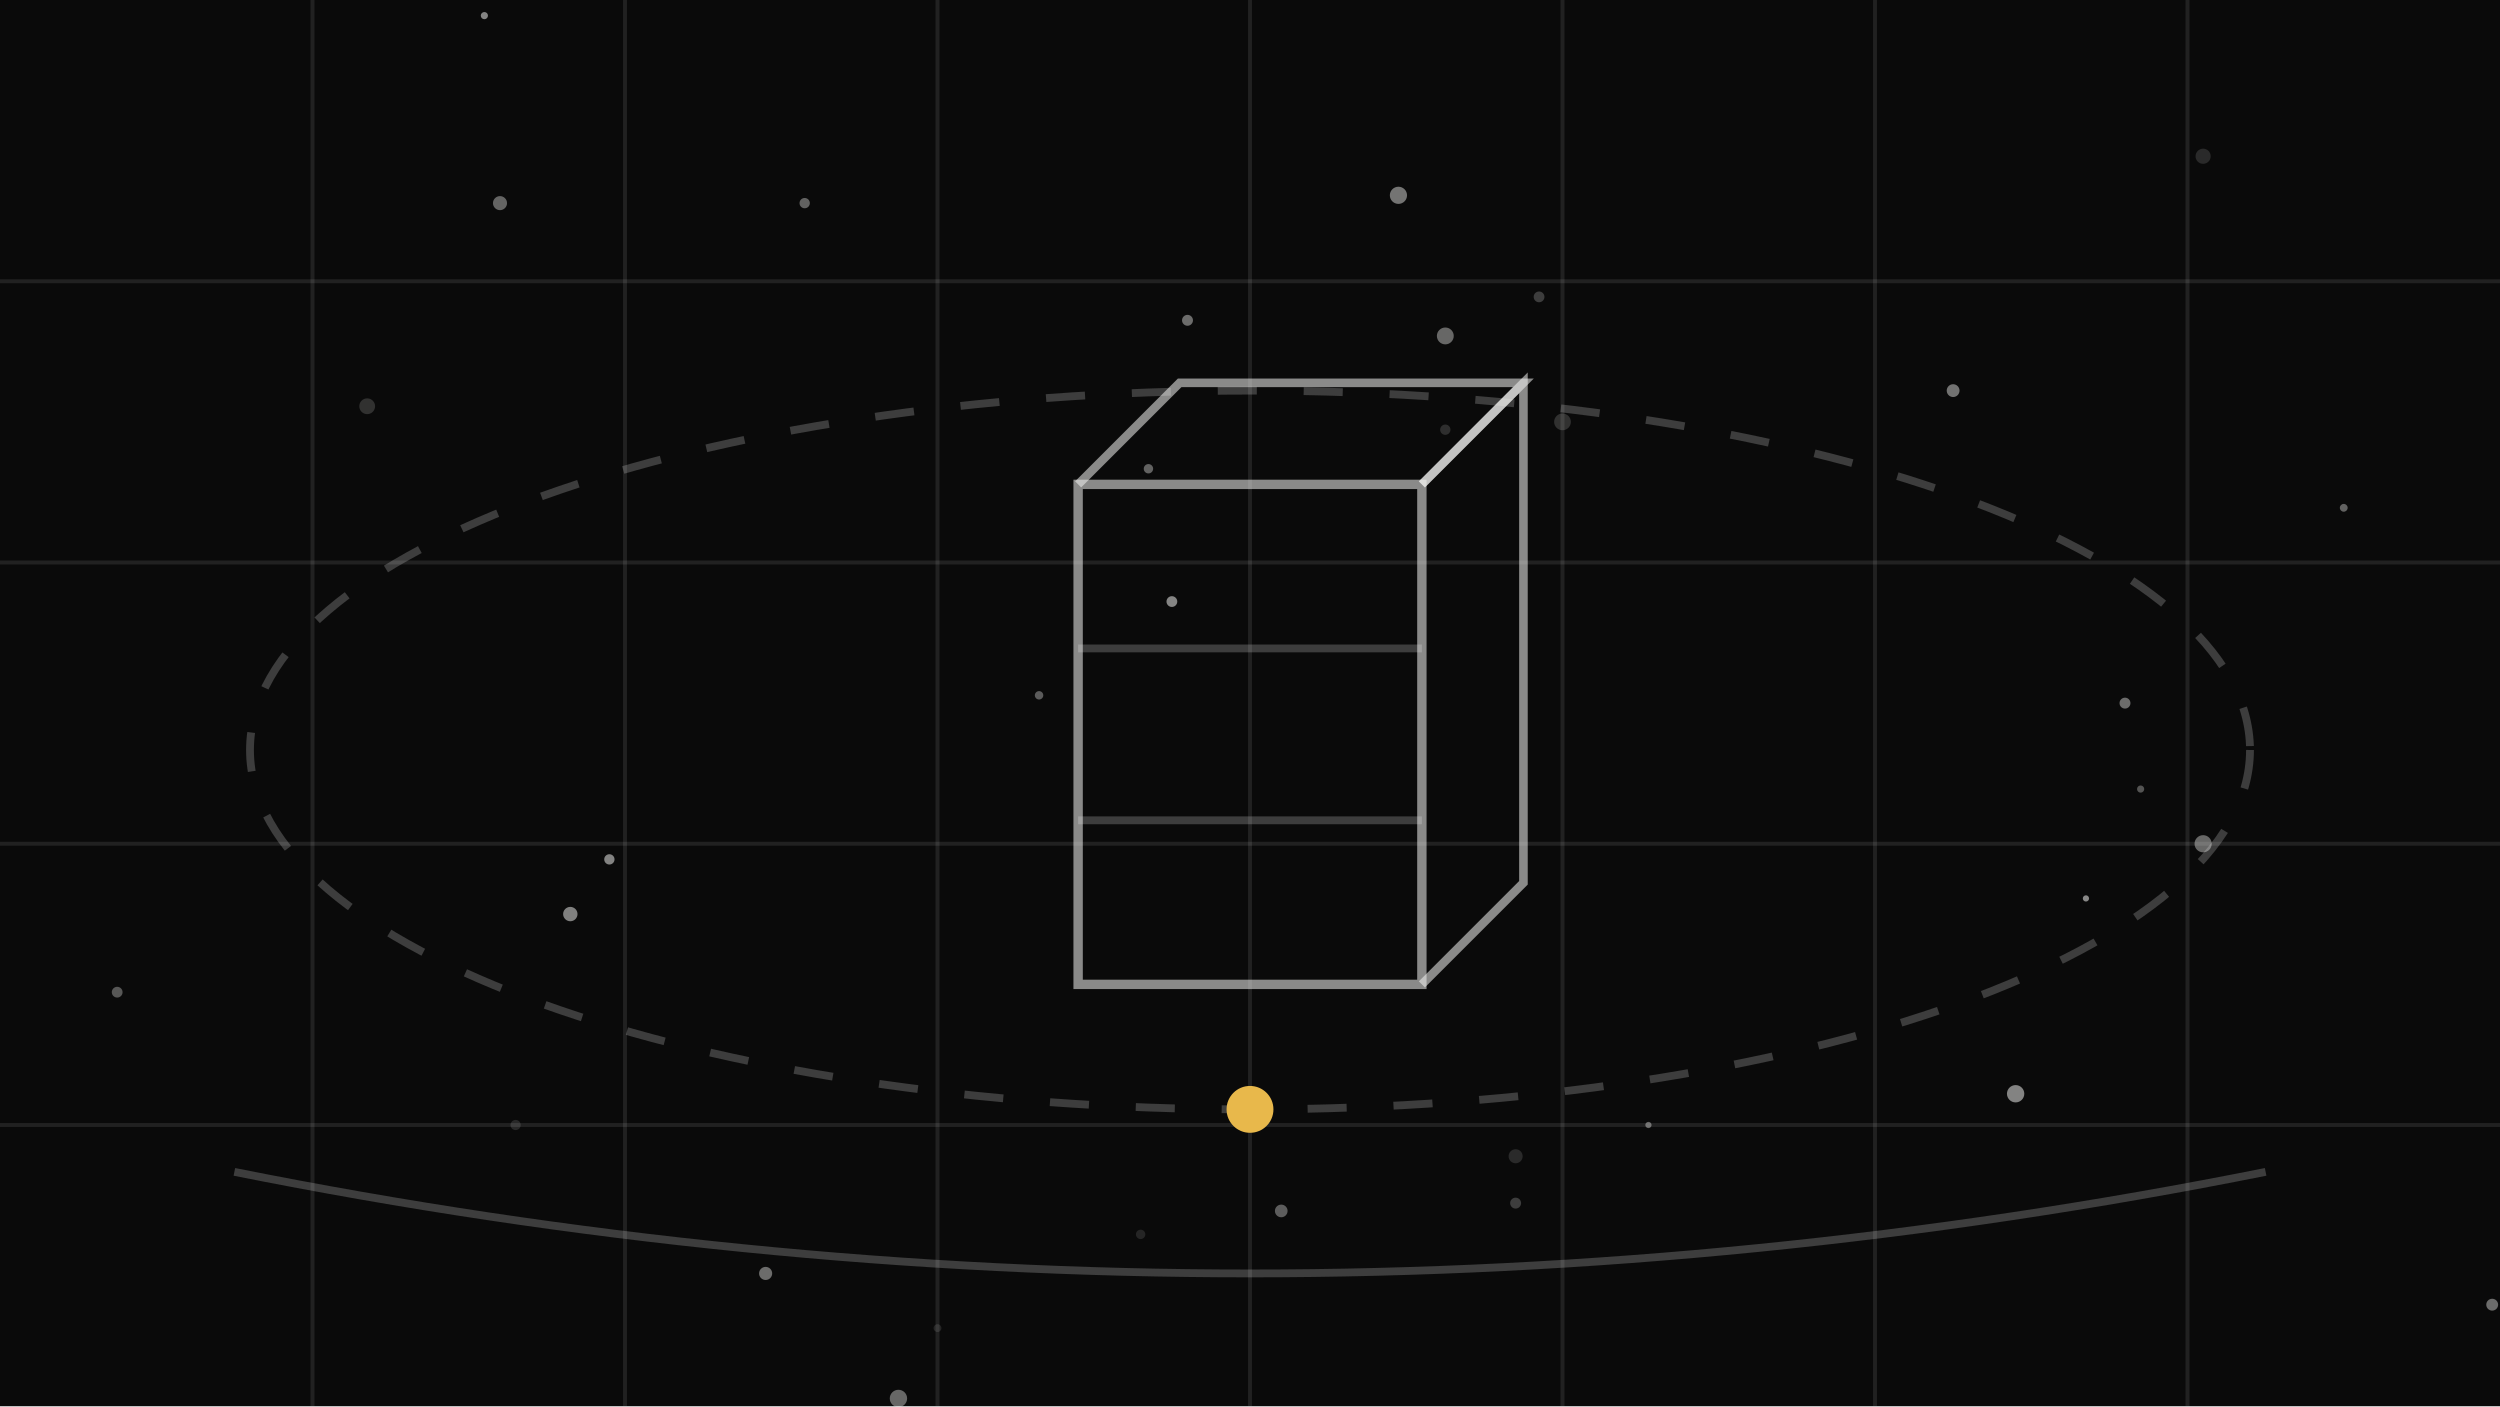
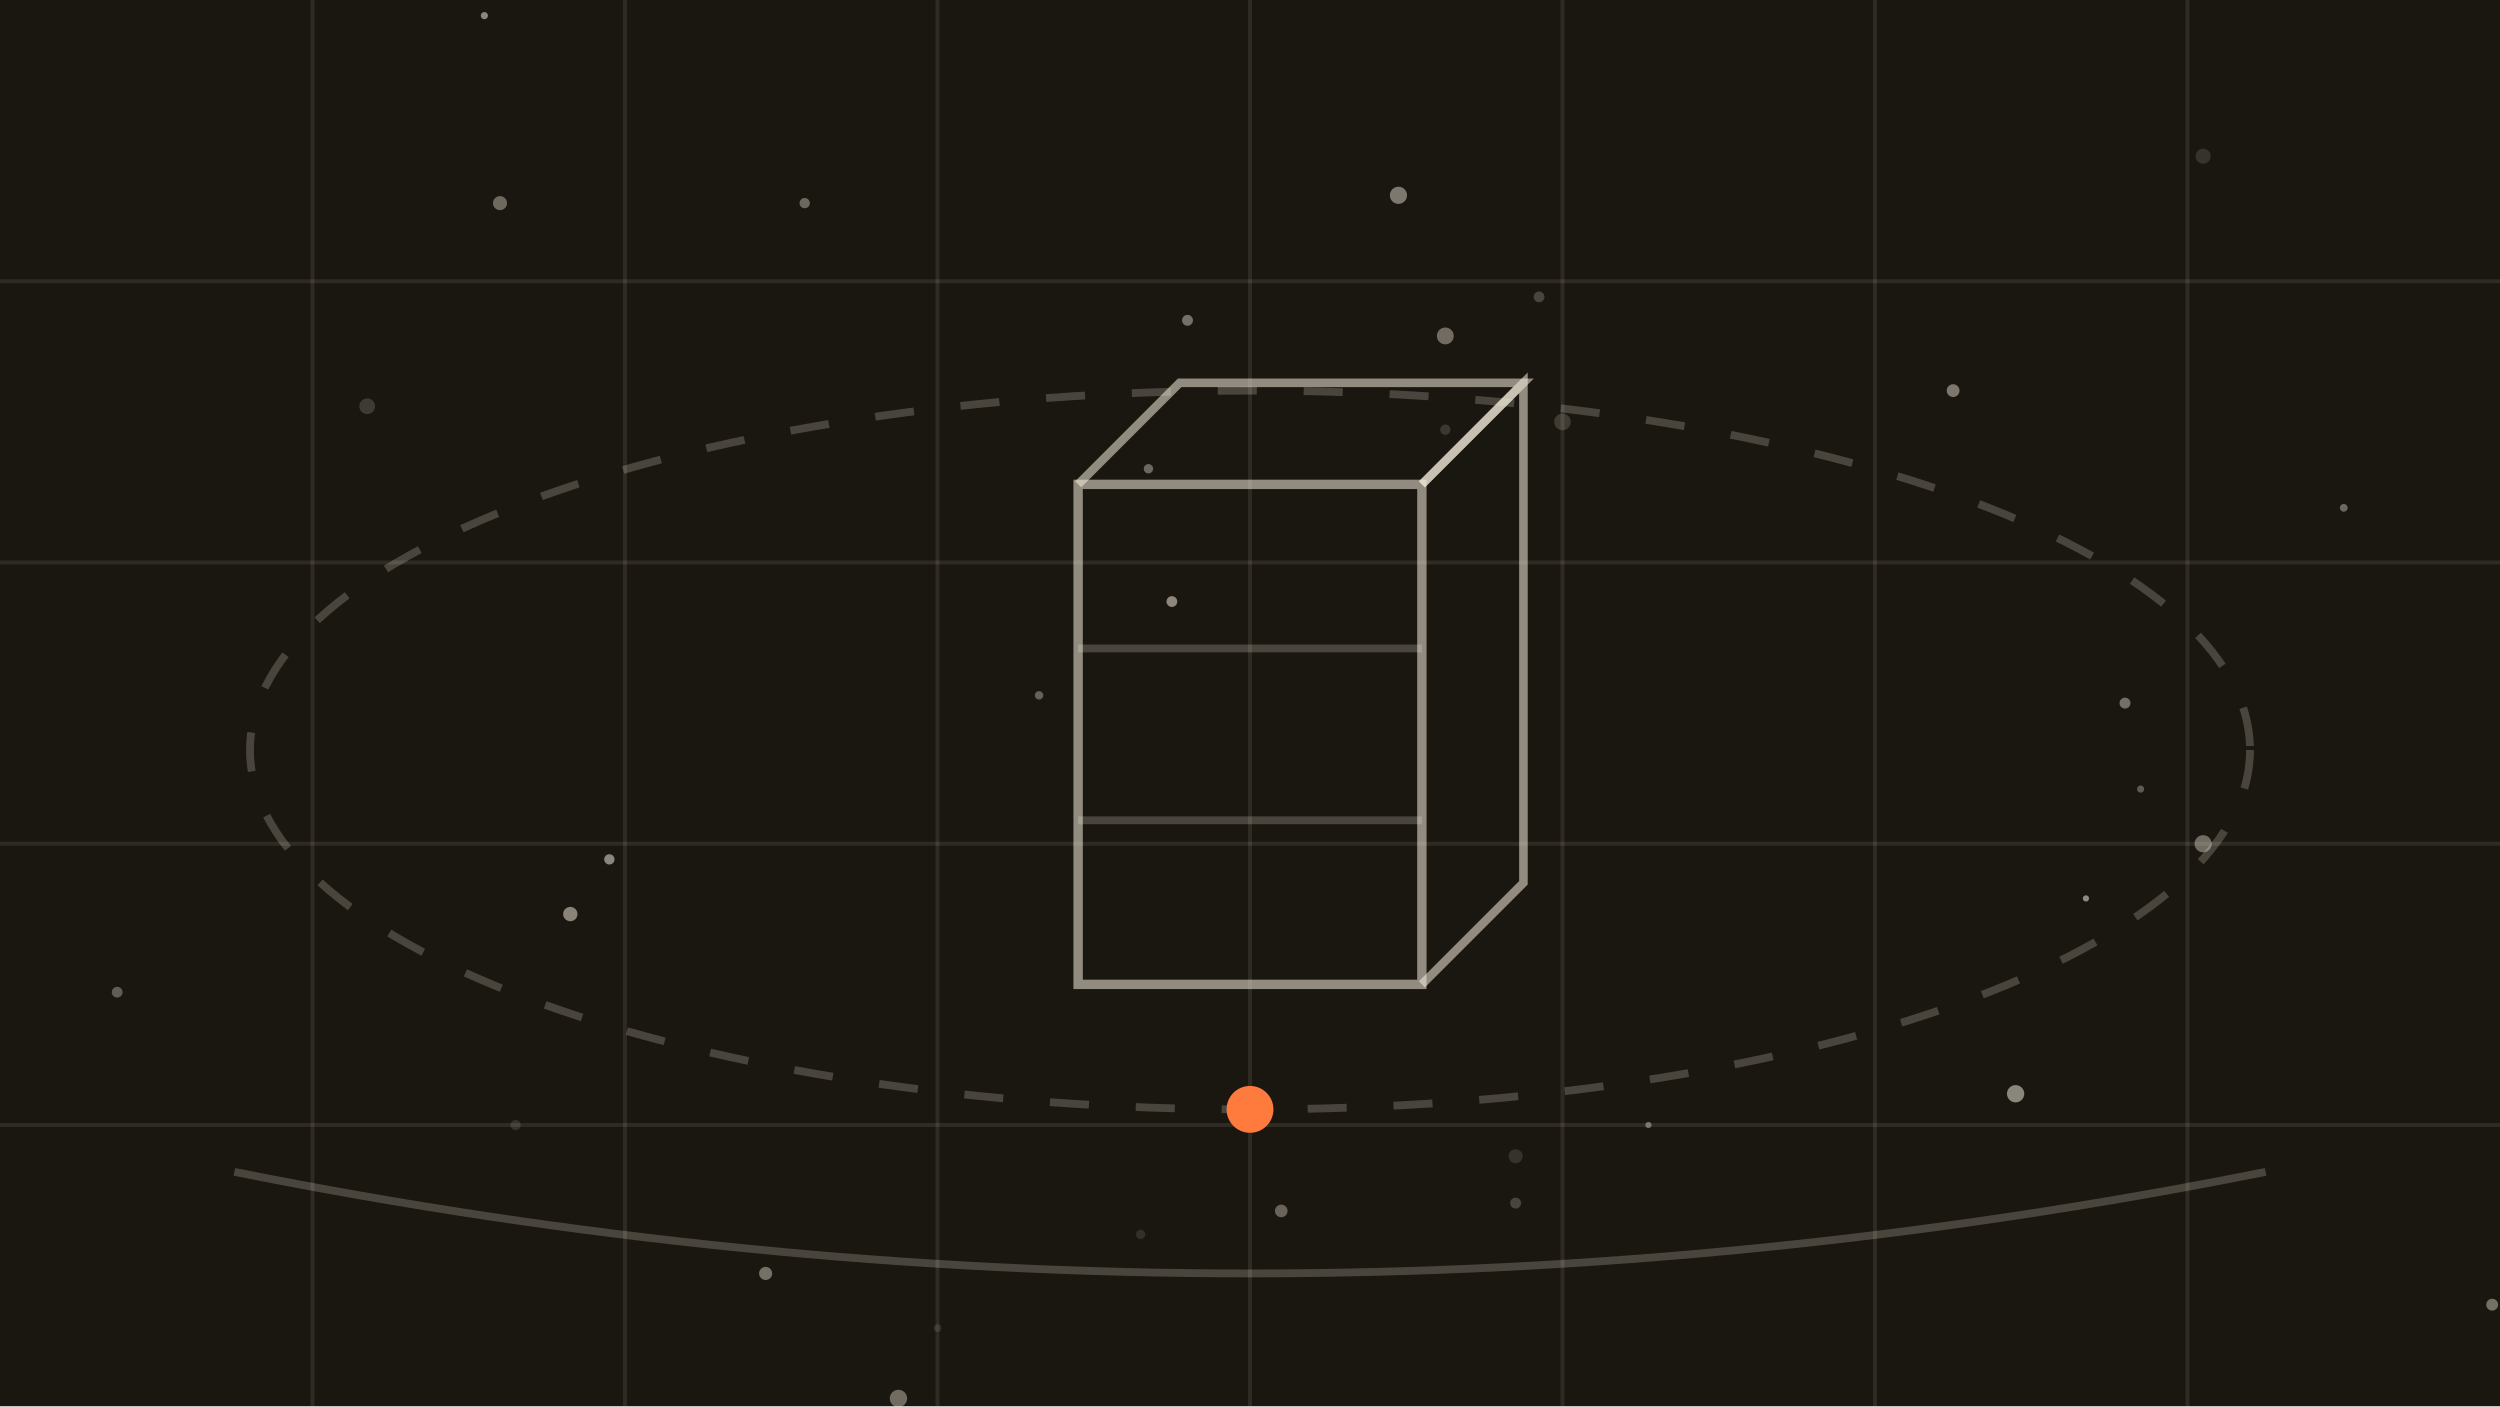
<svg xmlns="http://www.w3.org/2000/svg" viewBox="0 0 320 180" width="320" height="180" role="img" aria-label="essence">
-   <rect width="320" height="180" fill="#0A0A0A" />
-   <line x1="40" y1="0" x2="40" y2="180" stroke="rgba(242,242,240,.10)" stroke-width=".5" />
-   <line x1="80" y1="0" x2="80" y2="180" stroke="rgba(242,242,240,.10)" stroke-width=".5" />
-   <line x1="120" y1="0" x2="120" y2="180" stroke="rgba(242,242,240,.10)" stroke-width=".5" />
-   <line x1="160" y1="0" x2="160" y2="180" stroke="rgba(242,242,240,.10)" stroke-width=".5" />
-   <line x1="200" y1="0" x2="200" y2="180" stroke="rgba(242,242,240,.10)" stroke-width=".5" />
-   <line x1="240" y1="0" x2="240" y2="180" stroke="rgba(242,242,240,.10)" stroke-width=".5" />
-   <line x1="280" y1="0" x2="280" y2="180" stroke="rgba(242,242,240,.10)" stroke-width=".5" />
-   <line x1="0" y1="36" x2="320" y2="36" stroke="rgba(242,242,240,.10)" stroke-width=".5" />
-   <line x1="0" y1="72" x2="320" y2="72" stroke="rgba(242,242,240,.10)" stroke-width=".5" />
-   <line x1="0" y1="108" x2="320" y2="108" stroke="rgba(242,242,240,.10)" stroke-width=".5" />
-   <line x1="0" y1="144" x2="320" y2="144" stroke="rgba(242,242,240,.10)" stroke-width=".5" />
-   <circle cx="267" cy="115" r="0.40" fill="#F2F2F0" opacity="0.54" />
-   <circle cx="115" cy="179" r="1.11" fill="#F2F2F0" opacity="0.40" />
-   <circle cx="133" cy="89" r="0.54" fill="#F2F2F0" opacity="0.35" />
-   <circle cx="258" cy="140" r="1.11" fill="#F2F2F0" opacity="0.52" />
-   <circle cx="211" cy="144" r="0.40" fill="#F2F2F0" opacity="0.40" />
-   <circle cx="185" cy="43" r="1.08" fill="#F2F2F0" opacity="0.40" />
-   <circle cx="146" cy="158" r="0.60" fill="#F2F2F0" opacity="0.12" />
-   <circle cx="152" cy="41" r="0.70" fill="#F2F2F0" opacity="0.42" />
-   <circle cx="120" cy="170" r="0.50" fill="#F2F2F0" opacity="0.12" />
-   <circle cx="282" cy="108" r="1.10" fill="#F2F2F0" opacity="0.40" />
-   <circle cx="272" cy="90" r="0.70" fill="#F2F2F0" opacity="0.42" />
-   <circle cx="47" cy="52" r="1.01" fill="#F2F2F0" opacity="0.17" />
-   <circle cx="194" cy="154" r="0.70" fill="#F2F2F0" opacity="0.22" />
-   <circle cx="319" cy="167" r="0.76" fill="#F2F2F0" opacity="0.42" />
-   <circle cx="73" cy="117" r="0.92" fill="#F2F2F0" opacity="0.51" />
-   <circle cx="300" cy="65" r="0.50" fill="#F2F2F0" opacity="0.38" />
-   <circle cx="250" cy="50" r="0.82" fill="#F2F2F0" opacity="0.45" />
-   <circle cx="15" cy="127" r="0.69" fill="#F2F2F0" opacity="0.33" />
-   <circle cx="194" cy="148" r="0.90" fill="#F2F2F0" opacity="0.14" />
-   <circle cx="185" cy="55" r="0.66" fill="#F2F2F0" opacity="0.16" />
-   <circle cx="103" cy="26" r="0.66" fill="#F2F2F0" opacity="0.38" />
-   <circle cx="179" cy="25" r="1.10" fill="#F2F2F0" opacity="0.46" />
-   <circle cx="197" cy="38" r="0.69" fill="#F2F2F0" opacity="0.22" />
-   <circle cx="62" cy="2" r="0.46" fill="#F2F2F0" opacity="0.52" />
-   <circle cx="274" cy="101" r="0.46" fill="#F2F2F0" opacity="0.32" />
-   <circle cx="147" cy="60" r="0.60" fill="#F2F2F0" opacity="0.38" />
-   <circle cx="282" cy="20" r="0.97" fill="#F2F2F0" opacity="0.14" />
-   <circle cx="98" cy="163" r="0.84" fill="#F2F2F0" opacity="0.42" />
-   <circle cx="66" cy="144" r="0.65" fill="#F2F2F0" opacity="0.13" />
-   <circle cx="150" cy="77" r="0.69" fill="#F2F2F0" opacity="0.53" />
-   <circle cx="200" cy="54" r="1.07" fill="#F2F2F0" opacity="0.17" />
-   <circle cx="78" cy="110" r="0.66" fill="#F2F2F0" opacity="0.52" />
-   <circle cx="64" cy="26" r="0.90" fill="#F2F2F0" opacity="0.39" />
-   <circle cx="164" cy="155" r="0.81" fill="#F2F2F0" opacity="0.36" />
-   <ellipse cx="160" cy="96" rx="128" ry="46" fill="none" stroke="rgba(242,242,240,.22)" stroke-dasharray="5 6" />
-   <rect x="138" y="62" width="44" height="64" fill="none" stroke="rgba(242,242,240,.55)" stroke-width="1.2" />
-   <path d="M138 62 l13 -13 h44 l-13 13" fill="none" stroke="rgba(242,242,240,.55)" stroke-width="1.1" />
-   <path d="M182 62 l13 -13 v64 l-13 13" fill="none" stroke="rgba(242,242,240,.55)" stroke-width="1.1" />
-   <line x1="138" y1="83" x2="182" y2="83" stroke="rgba(242,242,240,.22)" />
-   <line x1="138" y1="105" x2="182" y2="105" stroke="rgba(242,242,240,.22)" />
-   <circle cx="160" cy="142" r="3" fill="#E8B84B" />
-   <path d="M30 150 Q 160 176 290 150" fill="none" stroke="rgba(242,242,240,.22)" stroke-width="1" />
+   <rect width="320" height="180" fill="#1a1610" />
+   <line x1="40" y1="0" x2="40" y2="180" stroke="rgba(243,236,220,.10)" stroke-width=".5" />
+   <line x1="80" y1="0" x2="80" y2="180" stroke="rgba(243,236,220,.10)" stroke-width=".5" />
+   <line x1="120" y1="0" x2="120" y2="180" stroke="rgba(243,236,220,.10)" stroke-width=".5" />
+   <line x1="160" y1="0" x2="160" y2="180" stroke="rgba(243,236,220,.10)" stroke-width=".5" />
+   <line x1="200" y1="0" x2="200" y2="180" stroke="rgba(243,236,220,.10)" stroke-width=".5" />
+   <line x1="240" y1="0" x2="240" y2="180" stroke="rgba(243,236,220,.10)" stroke-width=".5" />
+   <line x1="280" y1="0" x2="280" y2="180" stroke="rgba(243,236,220,.10)" stroke-width=".5" />
+   <line x1="0" y1="36" x2="320" y2="36" stroke="rgba(243,236,220,.10)" stroke-width=".5" />
+   <line x1="0" y1="72" x2="320" y2="72" stroke="rgba(243,236,220,.10)" stroke-width=".5" />
+   <line x1="0" y1="108" x2="320" y2="108" stroke="rgba(243,236,220,.10)" stroke-width=".5" />
+   <line x1="0" y1="144" x2="320" y2="144" stroke="rgba(243,236,220,.10)" stroke-width=".5" />
+   <circle cx="267" cy="115" r="0.40" fill="#f3ecdc" opacity="0.54" />
+   <circle cx="115" cy="179" r="1.11" fill="#f3ecdc" opacity="0.40" />
+   <circle cx="133" cy="89" r="0.54" fill="#f3ecdc" opacity="0.35" />
+   <circle cx="258" cy="140" r="1.11" fill="#f3ecdc" opacity="0.52" />
+   <circle cx="211" cy="144" r="0.40" fill="#f3ecdc" opacity="0.40" />
+   <circle cx="185" cy="43" r="1.08" fill="#f3ecdc" opacity="0.40" />
+   <circle cx="146" cy="158" r="0.60" fill="#f3ecdc" opacity="0.12" />
+   <circle cx="152" cy="41" r="0.70" fill="#f3ecdc" opacity="0.42" />
+   <circle cx="120" cy="170" r="0.50" fill="#f3ecdc" opacity="0.12" />
+   <circle cx="282" cy="108" r="1.10" fill="#f3ecdc" opacity="0.40" />
+   <circle cx="272" cy="90" r="0.70" fill="#f3ecdc" opacity="0.42" />
+   <circle cx="47" cy="52" r="1.01" fill="#f3ecdc" opacity="0.17" />
+   <circle cx="194" cy="154" r="0.70" fill="#f3ecdc" opacity="0.22" />
+   <circle cx="319" cy="167" r="0.76" fill="#f3ecdc" opacity="0.42" />
+   <circle cx="73" cy="117" r="0.92" fill="#f3ecdc" opacity="0.51" />
+   <circle cx="300" cy="65" r="0.50" fill="#f3ecdc" opacity="0.38" />
+   <circle cx="250" cy="50" r="0.82" fill="#f3ecdc" opacity="0.45" />
+   <circle cx="15" cy="127" r="0.69" fill="#f3ecdc" opacity="0.33" />
+   <circle cx="194" cy="148" r="0.90" fill="#f3ecdc" opacity="0.14" />
+   <circle cx="185" cy="55" r="0.66" fill="#f3ecdc" opacity="0.16" />
+   <circle cx="103" cy="26" r="0.66" fill="#f3ecdc" opacity="0.38" />
+   <circle cx="179" cy="25" r="1.10" fill="#f3ecdc" opacity="0.46" />
+   <circle cx="197" cy="38" r="0.69" fill="#f3ecdc" opacity="0.22" />
+   <circle cx="62" cy="2" r="0.46" fill="#f3ecdc" opacity="0.52" />
+   <circle cx="274" cy="101" r="0.46" fill="#f3ecdc" opacity="0.32" />
+   <circle cx="147" cy="60" r="0.60" fill="#f3ecdc" opacity="0.38" />
+   <circle cx="282" cy="20" r="0.97" fill="#f3ecdc" opacity="0.14" />
+   <circle cx="98" cy="163" r="0.84" fill="#f3ecdc" opacity="0.42" />
+   <circle cx="66" cy="144" r="0.65" fill="#f3ecdc" opacity="0.13" />
+   <circle cx="150" cy="77" r="0.69" fill="#f3ecdc" opacity="0.53" />
+   <circle cx="200" cy="54" r="1.07" fill="#f3ecdc" opacity="0.17" />
+   <circle cx="78" cy="110" r="0.66" fill="#f3ecdc" opacity="0.52" />
+   <circle cx="64" cy="26" r="0.90" fill="#f3ecdc" opacity="0.39" />
+   <circle cx="164" cy="155" r="0.81" fill="#f3ecdc" opacity="0.36" />
+   <ellipse cx="160" cy="96" rx="128" ry="46" fill="none" stroke="rgba(243,236,220,.22)" stroke-dasharray="5 6" />
+   <rect x="138" y="62" width="44" height="64" fill="none" stroke="rgba(243,236,220,.55)" stroke-width="1.2" />
+   <path d="M138 62 l13 -13 h44 l-13 13" fill="none" stroke="rgba(243,236,220,.55)" stroke-width="1.1" />
+   <path d="M182 62 l13 -13 v64 l-13 13" fill="none" stroke="rgba(243,236,220,.55)" stroke-width="1.1" />
+   <line x1="138" y1="83" x2="182" y2="83" stroke="rgba(243,236,220,.22)" />
+   <line x1="138" y1="105" x2="182" y2="105" stroke="rgba(243,236,220,.22)" />
+   <circle cx="160" cy="142" r="3" fill="#ff7a3d" />
+   <path d="M30 150 Q 160 176 290 150" fill="none" stroke="rgba(243,236,220,.22)" stroke-width="1" />
</svg>
